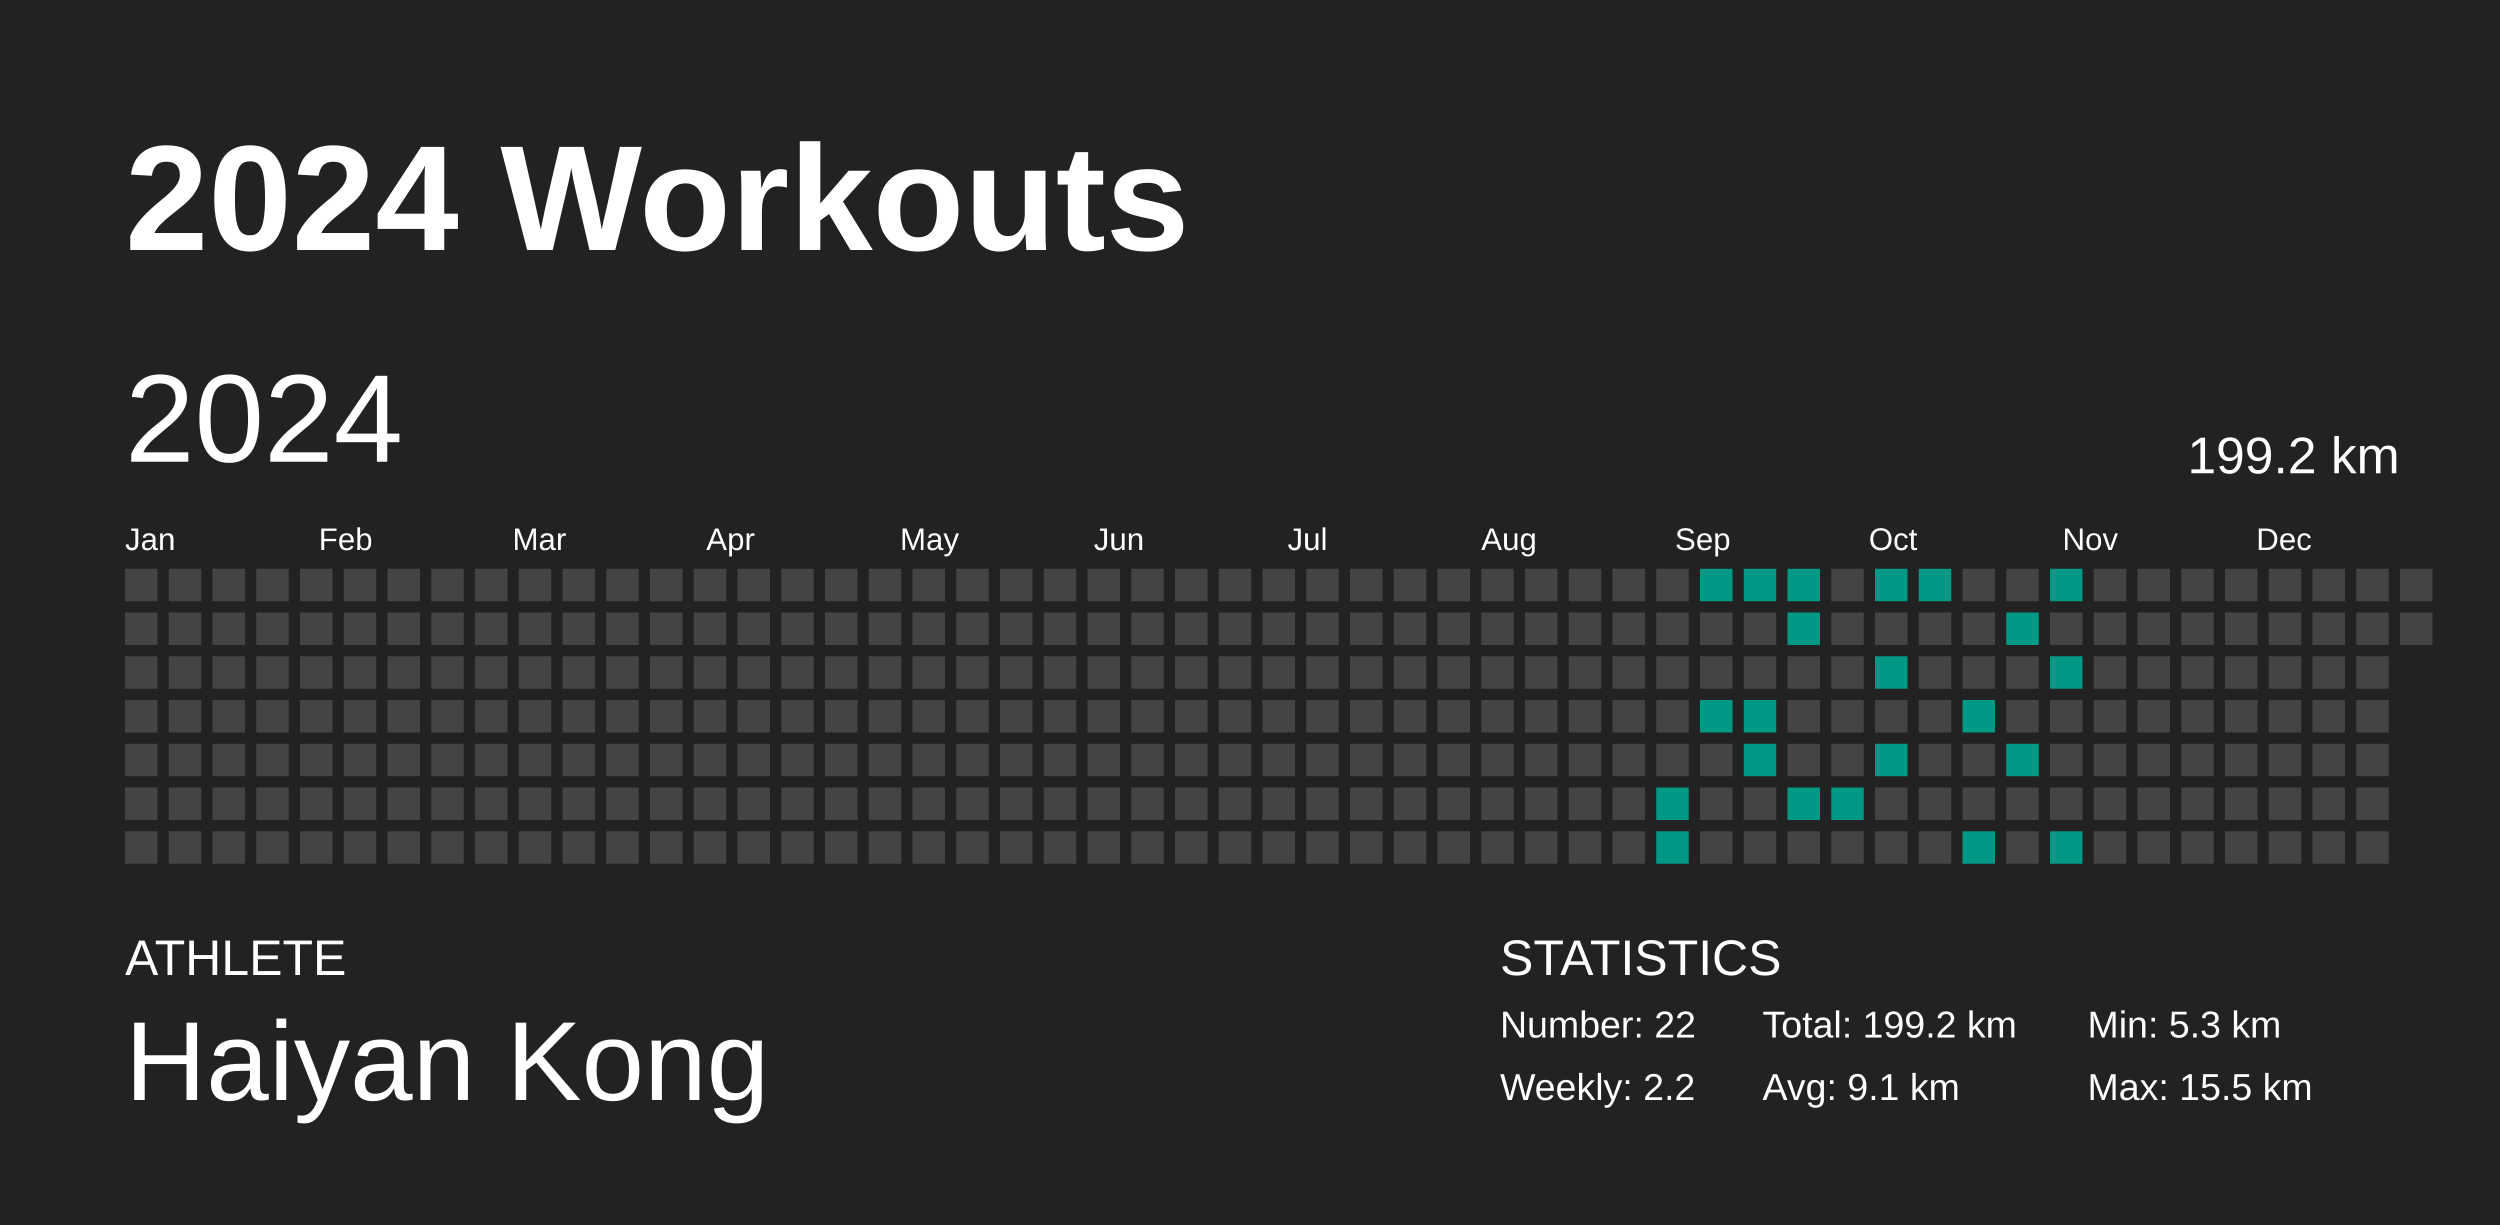
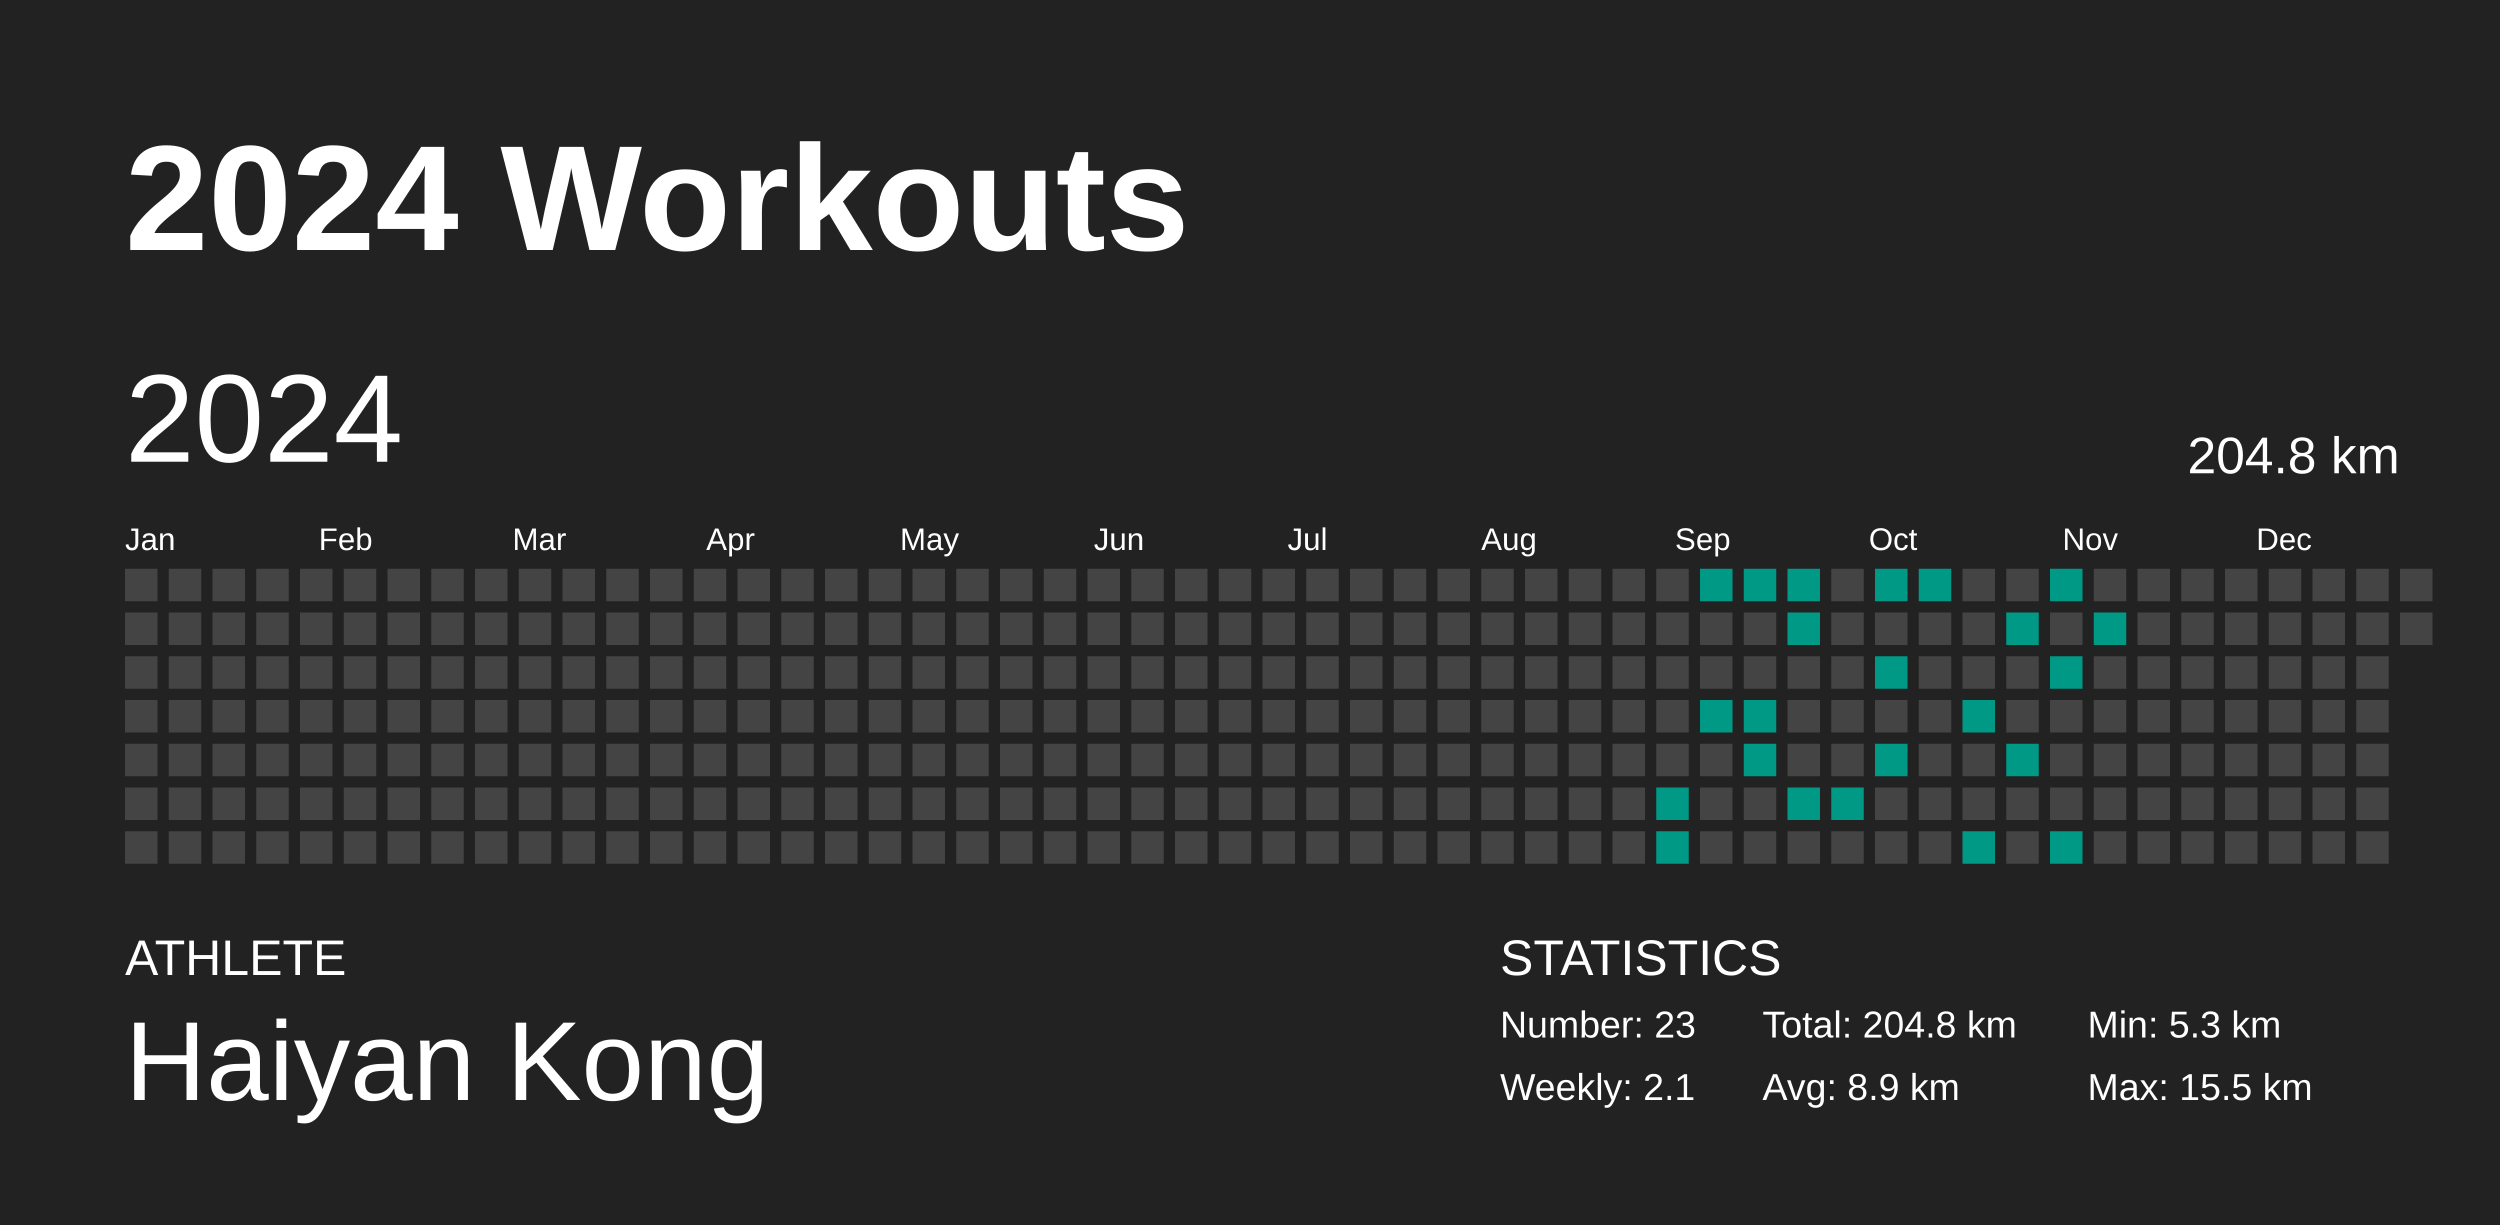
<svg xmlns="http://www.w3.org/2000/svg" baseProfile="full" height="98mm" version="1.1" viewBox="0,0,200,98" width="200mm">
  <defs />
  <rect fill="#222222" height="98" width="200" x="0" y="0" />
  <text fill="#FFFFFF" style="font-size:12px; font-family:Arial; font-weight:bold;" x="10" y="20">2024 Workouts</text>
  <text fill="#FFFFFF" style="font-size:4px; font-family:Arial" x="10" y="78">ATHLETE</text>
  <text fill="#FFFFFF" style="font-size:9px; font-family:Arial" x="10" y="88">Haiyan Kong</text>
  <text fill="#FFFFFF" style="font-size:4px; font-family:Arial" x="120" y="78">STATISTICS</text>
-   <text fill="#FFFFFF" style="font-size:3px; font-family:Arial" x="120" y="83">Number: 22</text>
-   <text fill="#FFFFFF" style="font-size:3px; font-family:Arial" x="120" y="88">Weekly: 2.2</text>
-   <text fill="#FFFFFF" style="font-size:3px; font-family:Arial" x="141" y="83">Total: 199.2 km</text>
-   <text fill="#FFFFFF" style="font-size:3px; font-family:Arial" x="141" y="88">Avg: 9.1 km</text>
+   <text fill="#FFFFFF" style="font-size:3px; font-family:Arial" x="120" y="83">Number: 23</text>
+   <text fill="#FFFFFF" style="font-size:3px; font-family:Arial" x="120" y="88">Weekly: 2.1</text>
+   <text fill="#FFFFFF" style="font-size:3px; font-family:Arial" x="141" y="83">Total: 204.8 km</text>
+   <text fill="#FFFFFF" style="font-size:3px; font-family:Arial" x="141" y="88">Avg: 8.9 km</text>
  <text fill="#FFFFFF" style="font-size:3px; font-family:Arial" x="167" y="83">Min: 5.3 km</text>
  <text fill="#FFFFFF" style="font-size:3px; font-family:Arial" x="167" y="88">Max: 15.5 km</text>
  <text dominant-baseline="hanging" fill="#FFFFFF" style="font-size:10.0px; font-family:Arial;" x="10" y="30">2024</text>
-   <text dominant-baseline="hanging" fill="#FFFFFF" style="font-size:4.125px; font-family:Arial;" x="175" y="35">199.2 km</text>
+   <text dominant-baseline="hanging" fill="#FFFFFF" style="font-size:4.125px; font-family:Arial;" x="175" y="35">204.8 km</text>
  <text fill="#FFFFFF" style="font-size:2.5px; font-family:Arial" x="10.0" y="44">Jan</text>
  <text fill="#FFFFFF" style="font-size:2.5px; font-family:Arial" x="25.5" y="44">Feb</text>
  <text fill="#FFFFFF" style="font-size:2.5px; font-family:Arial" x="41.0" y="44">Mar</text>
  <text fill="#FFFFFF" style="font-size:2.5px; font-family:Arial" x="56.5" y="44">Apr</text>
  <text fill="#FFFFFF" style="font-size:2.5px; font-family:Arial" x="72.0" y="44">May</text>
  <text fill="#FFFFFF" style="font-size:2.5px; font-family:Arial" x="87.5" y="44">Jun</text>
  <text fill="#FFFFFF" style="font-size:2.5px; font-family:Arial" x="103.0" y="44">Jul</text>
  <text fill="#FFFFFF" style="font-size:2.5px; font-family:Arial" x="118.5" y="44">Aug</text>
  <text fill="#FFFFFF" style="font-size:2.5px; font-family:Arial" x="134.0" y="44">Sep</text>
  <text fill="#FFFFFF" style="font-size:2.5px; font-family:Arial" x="149.5" y="44">Oct</text>
  <text fill="#FFFFFF" style="font-size:2.5px; font-family:Arial" x="165.0" y="44">Nov</text>
  <text fill="#FFFFFF" style="font-size:2.5px; font-family:Arial" x="180.5" y="44">Dec</text>
  <rect fill="#444444" height="2.6" width="2.6" x="10.0" y="45.5" />
  <rect fill="#444444" height="2.6" width="2.6" x="10.0" y="49.0" />
  <rect fill="#444444" height="2.6" width="2.6" x="10.0" y="52.5" />
  <rect fill="#444444" height="2.6" width="2.6" x="10.0" y="56.0" />
  <rect fill="#444444" height="2.6" width="2.6" x="10.0" y="59.5" />
  <rect fill="#444444" height="2.6" width="2.6" x="10.0" y="63.0" />
  <rect fill="#444444" height="2.6" width="2.6" x="10.0" y="66.5" />
  <rect fill="#444444" height="2.6" width="2.6" x="13.5" y="45.5" />
  <rect fill="#444444" height="2.6" width="2.6" x="13.5" y="49.0" />
  <rect fill="#444444" height="2.6" width="2.6" x="13.5" y="52.5" />
  <rect fill="#444444" height="2.6" width="2.6" x="13.5" y="56.0" />
  <rect fill="#444444" height="2.6" width="2.6" x="13.5" y="59.5" />
  <rect fill="#444444" height="2.6" width="2.6" x="13.5" y="63.0" />
  <rect fill="#444444" height="2.6" width="2.6" x="13.5" y="66.5" />
  <rect fill="#444444" height="2.6" width="2.6" x="17.0" y="45.5" />
  <rect fill="#444444" height="2.6" width="2.6" x="17.0" y="49.0" />
  <rect fill="#444444" height="2.6" width="2.6" x="17.0" y="52.5" />
  <rect fill="#444444" height="2.6" width="2.6" x="17.0" y="56.0" />
  <rect fill="#444444" height="2.6" width="2.6" x="17.0" y="59.5" />
  <rect fill="#444444" height="2.6" width="2.6" x="17.0" y="63.0" />
  <rect fill="#444444" height="2.6" width="2.6" x="17.0" y="66.5" />
  <rect fill="#444444" height="2.6" width="2.6" x="20.5" y="45.5" />
  <rect fill="#444444" height="2.6" width="2.6" x="20.5" y="49.0" />
  <rect fill="#444444" height="2.6" width="2.6" x="20.5" y="52.5" />
  <rect fill="#444444" height="2.6" width="2.6" x="20.5" y="56.0" />
  <rect fill="#444444" height="2.6" width="2.6" x="20.5" y="59.5" />
  <rect fill="#444444" height="2.6" width="2.6" x="20.5" y="63.0" />
  <rect fill="#444444" height="2.6" width="2.6" x="20.5" y="66.5" />
  <rect fill="#444444" height="2.6" width="2.6" x="24.0" y="45.5" />
  <rect fill="#444444" height="2.6" width="2.6" x="24.0" y="49.0" />
  <rect fill="#444444" height="2.6" width="2.6" x="24.0" y="52.5" />
  <rect fill="#444444" height="2.6" width="2.6" x="24.0" y="56.0" />
  <rect fill="#444444" height="2.6" width="2.6" x="24.0" y="59.5" />
  <rect fill="#444444" height="2.6" width="2.6" x="24.0" y="63.0" />
  <rect fill="#444444" height="2.6" width="2.6" x="24.0" y="66.5" />
  <rect fill="#444444" height="2.6" width="2.6" x="27.5" y="45.5" />
  <rect fill="#444444" height="2.6" width="2.6" x="27.5" y="49.0" />
  <rect fill="#444444" height="2.6" width="2.6" x="27.5" y="52.5" />
  <rect fill="#444444" height="2.6" width="2.6" x="27.5" y="56.0" />
  <rect fill="#444444" height="2.6" width="2.6" x="27.5" y="59.5" />
  <rect fill="#444444" height="2.6" width="2.6" x="27.5" y="63.0" />
  <rect fill="#444444" height="2.6" width="2.6" x="27.5" y="66.5" />
  <rect fill="#444444" height="2.6" width="2.6" x="31.0" y="45.5" />
  <rect fill="#444444" height="2.6" width="2.6" x="31.0" y="49.0" />
  <rect fill="#444444" height="2.6" width="2.6" x="31.0" y="52.5" />
  <rect fill="#444444" height="2.6" width="2.6" x="31.0" y="56.0" />
  <rect fill="#444444" height="2.6" width="2.6" x="31.0" y="59.5" />
  <rect fill="#444444" height="2.6" width="2.6" x="31.0" y="63.0" />
  <rect fill="#444444" height="2.6" width="2.6" x="31.0" y="66.5" />
  <rect fill="#444444" height="2.6" width="2.6" x="34.5" y="45.5" />
  <rect fill="#444444" height="2.6" width="2.6" x="34.5" y="49.0" />
  <rect fill="#444444" height="2.6" width="2.6" x="34.5" y="52.5" />
  <rect fill="#444444" height="2.6" width="2.6" x="34.5" y="56.0" />
  <rect fill="#444444" height="2.6" width="2.6" x="34.5" y="59.5" />
  <rect fill="#444444" height="2.6" width="2.6" x="34.5" y="63.0" />
  <rect fill="#444444" height="2.6" width="2.6" x="34.5" y="66.5" />
  <rect fill="#444444" height="2.6" width="2.6" x="38.0" y="45.5" />
  <rect fill="#444444" height="2.6" width="2.6" x="38.0" y="49.0" />
  <rect fill="#444444" height="2.6" width="2.6" x="38.0" y="52.5" />
  <rect fill="#444444" height="2.6" width="2.6" x="38.0" y="56.0" />
  <rect fill="#444444" height="2.6" width="2.6" x="38.0" y="59.5" />
  <rect fill="#444444" height="2.6" width="2.6" x="38.0" y="63.0" />
  <rect fill="#444444" height="2.6" width="2.6" x="38.0" y="66.5" />
  <rect fill="#444444" height="2.6" width="2.6" x="41.5" y="45.5" />
  <rect fill="#444444" height="2.6" width="2.6" x="41.5" y="49.0" />
  <rect fill="#444444" height="2.6" width="2.6" x="41.5" y="52.5" />
  <rect fill="#444444" height="2.6" width="2.6" x="41.5" y="56.0" />
  <rect fill="#444444" height="2.6" width="2.6" x="41.5" y="59.5" />
  <rect fill="#444444" height="2.6" width="2.6" x="41.5" y="63.0" />
  <rect fill="#444444" height="2.6" width="2.6" x="41.5" y="66.5" />
  <rect fill="#444444" height="2.6" width="2.6" x="45.0" y="45.5" />
  <rect fill="#444444" height="2.6" width="2.6" x="45.0" y="49.0" />
  <rect fill="#444444" height="2.6" width="2.6" x="45.0" y="52.5" />
  <rect fill="#444444" height="2.6" width="2.6" x="45.0" y="56.0" />
  <rect fill="#444444" height="2.6" width="2.6" x="45.0" y="59.5" />
  <rect fill="#444444" height="2.6" width="2.6" x="45.0" y="63.0" />
  <rect fill="#444444" height="2.6" width="2.6" x="45.0" y="66.5" />
  <rect fill="#444444" height="2.6" width="2.6" x="48.5" y="45.5" />
  <rect fill="#444444" height="2.6" width="2.6" x="48.5" y="49.0" />
  <rect fill="#444444" height="2.6" width="2.6" x="48.5" y="52.5" />
  <rect fill="#444444" height="2.6" width="2.6" x="48.5" y="56.0" />
  <rect fill="#444444" height="2.6" width="2.6" x="48.5" y="59.5" />
  <rect fill="#444444" height="2.6" width="2.6" x="48.5" y="63.0" />
  <rect fill="#444444" height="2.6" width="2.6" x="48.5" y="66.5" />
  <rect fill="#444444" height="2.6" width="2.6" x="52.0" y="45.5" />
  <rect fill="#444444" height="2.6" width="2.6" x="52.0" y="49.0" />
  <rect fill="#444444" height="2.6" width="2.6" x="52.0" y="52.5" />
  <rect fill="#444444" height="2.6" width="2.6" x="52.0" y="56.0" />
  <rect fill="#444444" height="2.6" width="2.6" x="52.0" y="59.5" />
  <rect fill="#444444" height="2.6" width="2.6" x="52.0" y="63.0" />
  <rect fill="#444444" height="2.6" width="2.6" x="52.0" y="66.5" />
  <rect fill="#444444" height="2.6" width="2.6" x="55.5" y="45.5" />
  <rect fill="#444444" height="2.6" width="2.6" x="55.5" y="49.0" />
  <rect fill="#444444" height="2.6" width="2.6" x="55.5" y="52.5" />
  <rect fill="#444444" height="2.6" width="2.6" x="55.5" y="56.0" />
  <rect fill="#444444" height="2.6" width="2.6" x="55.5" y="59.5" />
  <rect fill="#444444" height="2.6" width="2.6" x="55.5" y="63.0" />
  <rect fill="#444444" height="2.6" width="2.6" x="55.5" y="66.5" />
  <rect fill="#444444" height="2.6" width="2.6" x="59.0" y="45.5" />
  <rect fill="#444444" height="2.6" width="2.6" x="59.0" y="49.0" />
  <rect fill="#444444" height="2.6" width="2.6" x="59.0" y="52.5" />
  <rect fill="#444444" height="2.6" width="2.6" x="59.0" y="56.0" />
  <rect fill="#444444" height="2.6" width="2.6" x="59.0" y="59.5" />
  <rect fill="#444444" height="2.6" width="2.6" x="59.0" y="63.0" />
  <rect fill="#444444" height="2.6" width="2.6" x="59.0" y="66.5" />
  <rect fill="#444444" height="2.6" width="2.6" x="62.5" y="45.5" />
  <rect fill="#444444" height="2.6" width="2.6" x="62.5" y="49.0" />
  <rect fill="#444444" height="2.6" width="2.6" x="62.5" y="52.5" />
  <rect fill="#444444" height="2.6" width="2.6" x="62.5" y="56.0" />
  <rect fill="#444444" height="2.6" width="2.6" x="62.5" y="59.5" />
  <rect fill="#444444" height="2.6" width="2.6" x="62.5" y="63.0" />
  <rect fill="#444444" height="2.6" width="2.6" x="62.5" y="66.5" />
  <rect fill="#444444" height="2.6" width="2.6" x="66.0" y="45.5" />
  <rect fill="#444444" height="2.6" width="2.6" x="66.0" y="49.0" />
  <rect fill="#444444" height="2.6" width="2.6" x="66.0" y="52.5" />
  <rect fill="#444444" height="2.6" width="2.6" x="66.0" y="56.0" />
  <rect fill="#444444" height="2.6" width="2.6" x="66.0" y="59.5" />
  <rect fill="#444444" height="2.6" width="2.6" x="66.0" y="63.0" />
  <rect fill="#444444" height="2.6" width="2.6" x="66.0" y="66.5" />
  <rect fill="#444444" height="2.6" width="2.6" x="69.5" y="45.5" />
  <rect fill="#444444" height="2.6" width="2.6" x="69.5" y="49.0" />
  <rect fill="#444444" height="2.6" width="2.6" x="69.5" y="52.5" />
  <rect fill="#444444" height="2.6" width="2.6" x="69.5" y="56.0" />
  <rect fill="#444444" height="2.6" width="2.6" x="69.5" y="59.5" />
  <rect fill="#444444" height="2.6" width="2.6" x="69.5" y="63.0" />
  <rect fill="#444444" height="2.6" width="2.6" x="69.5" y="66.5" />
  <rect fill="#444444" height="2.6" width="2.6" x="73.0" y="45.5" />
  <rect fill="#444444" height="2.6" width="2.6" x="73.0" y="49.0" />
  <rect fill="#444444" height="2.6" width="2.6" x="73.0" y="52.5" />
  <rect fill="#444444" height="2.6" width="2.6" x="73.0" y="56.0" />
  <rect fill="#444444" height="2.6" width="2.6" x="73.0" y="59.5" />
  <rect fill="#444444" height="2.6" width="2.6" x="73.0" y="63.0" />
  <rect fill="#444444" height="2.6" width="2.6" x="73.0" y="66.5" />
  <rect fill="#444444" height="2.6" width="2.6" x="76.5" y="45.5" />
  <rect fill="#444444" height="2.6" width="2.6" x="76.5" y="49.0" />
  <rect fill="#444444" height="2.6" width="2.6" x="76.5" y="52.5" />
  <rect fill="#444444" height="2.6" width="2.6" x="76.5" y="56.0" />
  <rect fill="#444444" height="2.6" width="2.6" x="76.5" y="59.5" />
  <rect fill="#444444" height="2.6" width="2.6" x="76.5" y="63.0" />
  <rect fill="#444444" height="2.6" width="2.6" x="76.5" y="66.5" />
  <rect fill="#444444" height="2.6" width="2.6" x="80.0" y="45.5" />
  <rect fill="#444444" height="2.6" width="2.6" x="80.0" y="49.0" />
  <rect fill="#444444" height="2.6" width="2.6" x="80.0" y="52.5" />
  <rect fill="#444444" height="2.6" width="2.6" x="80.0" y="56.0" />
  <rect fill="#444444" height="2.6" width="2.6" x="80.0" y="59.5" />
  <rect fill="#444444" height="2.6" width="2.6" x="80.0" y="63.0" />
  <rect fill="#444444" height="2.6" width="2.6" x="80.0" y="66.5" />
  <rect fill="#444444" height="2.6" width="2.6" x="83.5" y="45.5" />
  <rect fill="#444444" height="2.6" width="2.6" x="83.5" y="49.0" />
  <rect fill="#444444" height="2.6" width="2.6" x="83.5" y="52.5" />
  <rect fill="#444444" height="2.6" width="2.6" x="83.5" y="56.0" />
  <rect fill="#444444" height="2.6" width="2.6" x="83.5" y="59.5" />
  <rect fill="#444444" height="2.6" width="2.6" x="83.5" y="63.0" />
  <rect fill="#444444" height="2.6" width="2.6" x="83.5" y="66.5" />
  <rect fill="#444444" height="2.6" width="2.6" x="87.0" y="45.5" />
  <rect fill="#444444" height="2.6" width="2.6" x="87.0" y="49.0" />
  <rect fill="#444444" height="2.6" width="2.6" x="87.0" y="52.5" />
  <rect fill="#444444" height="2.6" width="2.6" x="87.0" y="56.0" />
  <rect fill="#444444" height="2.6" width="2.6" x="87.0" y="59.5" />
  <rect fill="#444444" height="2.6" width="2.6" x="87.0" y="63.0" />
  <rect fill="#444444" height="2.6" width="2.6" x="87.0" y="66.5" />
  <rect fill="#444444" height="2.6" width="2.6" x="90.5" y="45.5" />
  <rect fill="#444444" height="2.6" width="2.6" x="90.5" y="49.0" />
  <rect fill="#444444" height="2.6" width="2.6" x="90.5" y="52.5" />
  <rect fill="#444444" height="2.6" width="2.6" x="90.5" y="56.0" />
  <rect fill="#444444" height="2.6" width="2.6" x="90.5" y="59.5" />
  <rect fill="#444444" height="2.6" width="2.6" x="90.5" y="63.0" />
  <rect fill="#444444" height="2.6" width="2.6" x="90.5" y="66.5" />
  <rect fill="#444444" height="2.6" width="2.6" x="94.0" y="45.5" />
  <rect fill="#444444" height="2.6" width="2.6" x="94.0" y="49.0" />
  <rect fill="#444444" height="2.6" width="2.6" x="94.0" y="52.5" />
  <rect fill="#444444" height="2.6" width="2.6" x="94.0" y="56.0" />
  <rect fill="#444444" height="2.6" width="2.6" x="94.0" y="59.5" />
  <rect fill="#444444" height="2.6" width="2.6" x="94.0" y="63.0" />
  <rect fill="#444444" height="2.6" width="2.6" x="94.0" y="66.5" />
  <rect fill="#444444" height="2.6" width="2.6" x="97.5" y="45.5" />
  <rect fill="#444444" height="2.6" width="2.6" x="97.5" y="49.0" />
  <rect fill="#444444" height="2.6" width="2.6" x="97.5" y="52.5" />
  <rect fill="#444444" height="2.6" width="2.6" x="97.5" y="56.0" />
  <rect fill="#444444" height="2.6" width="2.6" x="97.5" y="59.5" />
  <rect fill="#444444" height="2.6" width="2.6" x="97.5" y="63.0" />
  <rect fill="#444444" height="2.6" width="2.6" x="97.5" y="66.5" />
  <rect fill="#444444" height="2.6" width="2.6" x="101.0" y="45.5" />
  <rect fill="#444444" height="2.6" width="2.6" x="101.0" y="49.0" />
  <rect fill="#444444" height="2.6" width="2.6" x="101.0" y="52.5" />
  <rect fill="#444444" height="2.6" width="2.6" x="101.0" y="56.0" />
  <rect fill="#444444" height="2.6" width="2.6" x="101.0" y="59.5" />
  <rect fill="#444444" height="2.6" width="2.6" x="101.0" y="63.0" />
  <rect fill="#444444" height="2.6" width="2.6" x="101.0" y="66.5" />
  <rect fill="#444444" height="2.6" width="2.6" x="104.5" y="45.5" />
  <rect fill="#444444" height="2.6" width="2.6" x="104.5" y="49.0" />
  <rect fill="#444444" height="2.6" width="2.6" x="104.5" y="52.5" />
  <rect fill="#444444" height="2.6" width="2.6" x="104.5" y="56.0" />
  <rect fill="#444444" height="2.6" width="2.6" x="104.5" y="59.5" />
  <rect fill="#444444" height="2.6" width="2.6" x="104.5" y="63.0" />
  <rect fill="#444444" height="2.6" width="2.6" x="104.5" y="66.5" />
  <rect fill="#444444" height="2.6" width="2.6" x="108.0" y="45.5" />
  <rect fill="#444444" height="2.6" width="2.6" x="108.0" y="49.0" />
  <rect fill="#444444" height="2.6" width="2.6" x="108.0" y="52.5" />
  <rect fill="#444444" height="2.6" width="2.6" x="108.0" y="56.0" />
  <rect fill="#444444" height="2.6" width="2.6" x="108.0" y="59.5" />
  <rect fill="#444444" height="2.6" width="2.6" x="108.0" y="63.0" />
  <rect fill="#444444" height="2.6" width="2.6" x="108.0" y="66.5" />
  <rect fill="#444444" height="2.6" width="2.6" x="111.5" y="45.5" />
  <rect fill="#444444" height="2.6" width="2.6" x="111.5" y="49.0" />
  <rect fill="#444444" height="2.6" width="2.6" x="111.5" y="52.5" />
  <rect fill="#444444" height="2.6" width="2.6" x="111.5" y="56.0" />
  <rect fill="#444444" height="2.6" width="2.6" x="111.5" y="59.5" />
  <rect fill="#444444" height="2.6" width="2.6" x="111.5" y="63.0" />
  <rect fill="#444444" height="2.6" width="2.6" x="111.5" y="66.5" />
  <rect fill="#444444" height="2.6" width="2.6" x="115.0" y="45.5" />
  <rect fill="#444444" height="2.6" width="2.6" x="115.0" y="49.0" />
  <rect fill="#444444" height="2.6" width="2.6" x="115.0" y="52.5" />
  <rect fill="#444444" height="2.6" width="2.6" x="115.0" y="56.0" />
  <rect fill="#444444" height="2.6" width="2.6" x="115.0" y="59.5" />
  <rect fill="#444444" height="2.6" width="2.6" x="115.0" y="63.0" />
  <rect fill="#444444" height="2.6" width="2.6" x="115.0" y="66.5" />
  <rect fill="#444444" height="2.6" width="2.6" x="118.5" y="45.5" />
  <rect fill="#444444" height="2.6" width="2.6" x="118.5" y="49.0" />
  <rect fill="#444444" height="2.6" width="2.6" x="118.5" y="52.5" />
  <rect fill="#444444" height="2.6" width="2.6" x="118.5" y="56.0" />
  <rect fill="#444444" height="2.6" width="2.6" x="118.5" y="59.5" />
  <rect fill="#444444" height="2.6" width="2.6" x="118.5" y="63.0" />
  <rect fill="#444444" height="2.6" width="2.6" x="118.5" y="66.5" />
  <rect fill="#444444" height="2.6" width="2.6" x="122.0" y="45.5" />
  <rect fill="#444444" height="2.6" width="2.6" x="122.0" y="49.0" />
  <rect fill="#444444" height="2.6" width="2.6" x="122.0" y="52.5" />
  <rect fill="#444444" height="2.6" width="2.6" x="122.0" y="56.0" />
  <rect fill="#444444" height="2.6" width="2.6" x="122.0" y="59.5" />
  <rect fill="#444444" height="2.6" width="2.6" x="122.0" y="63.0" />
  <rect fill="#444444" height="2.6" width="2.6" x="122.0" y="66.5" />
  <rect fill="#444444" height="2.6" width="2.6" x="125.5" y="45.5" />
  <rect fill="#444444" height="2.6" width="2.6" x="125.5" y="49.0" />
  <rect fill="#444444" height="2.6" width="2.6" x="125.5" y="52.5" />
  <rect fill="#444444" height="2.6" width="2.6" x="125.5" y="56.0" />
  <rect fill="#444444" height="2.6" width="2.6" x="125.5" y="59.5" />
  <rect fill="#444444" height="2.6" width="2.6" x="125.5" y="63.0" />
  <rect fill="#444444" height="2.6" width="2.6" x="125.5" y="66.5" />
  <rect fill="#444444" height="2.6" width="2.6" x="129.0" y="45.5" />
  <rect fill="#444444" height="2.6" width="2.6" x="129.0" y="49.0" />
  <rect fill="#444444" height="2.6" width="2.6" x="129.0" y="52.5" />
  <rect fill="#444444" height="2.6" width="2.6" x="129.0" y="56.0" />
  <rect fill="#444444" height="2.6" width="2.6" x="129.0" y="59.5" />
  <rect fill="#444444" height="2.6" width="2.6" x="129.0" y="63.0" />
  <rect fill="#444444" height="2.6" width="2.6" x="129.0" y="66.5" />
  <rect fill="#444444" height="2.6" width="2.6" x="132.5" y="45.5" />
  <rect fill="#444444" height="2.6" width="2.6" x="132.5" y="49.0" />
  <rect fill="#444444" height="2.6" width="2.6" x="132.5" y="52.5" />
  <rect fill="#444444" height="2.6" width="2.6" x="132.5" y="56.0" />
  <rect fill="#444444" height="2.6" width="2.6" x="132.5" y="59.5" />
  <rect fill="#009986" height="2.6" width="2.6" x="132.5" y="63.0" />
  <rect fill="#009986" height="2.6" width="2.6" x="132.5" y="66.5" />
  <rect fill="#009986" height="2.6" width="2.6" x="136.0" y="45.5" />
  <rect fill="#444444" height="2.6" width="2.6" x="136.0" y="49.0" />
  <rect fill="#444444" height="2.6" width="2.6" x="136.0" y="52.5" />
  <rect fill="#009986" height="2.6" width="2.6" x="136.0" y="56.0" />
  <rect fill="#444444" height="2.6" width="2.6" x="136.0" y="59.5" />
  <rect fill="#444444" height="2.6" width="2.6" x="136.0" y="63.0" />
  <rect fill="#444444" height="2.6" width="2.6" x="136.0" y="66.5" />
  <rect fill="#009986" height="2.6" width="2.6" x="139.5" y="45.5" />
  <rect fill="#444444" height="2.6" width="2.6" x="139.5" y="49.0" />
  <rect fill="#444444" height="2.6" width="2.6" x="139.5" y="52.5" />
  <rect fill="#009986" height="2.6" width="2.6" x="139.5" y="56.0" />
  <rect fill="#009986" height="2.6" width="2.6" x="139.5" y="59.5" />
  <rect fill="#444444" height="2.6" width="2.6" x="139.5" y="63.0" />
  <rect fill="#444444" height="2.6" width="2.6" x="139.5" y="66.5" />
  <rect fill="#009986" height="2.6" width="2.6" x="143.0" y="45.5" />
  <rect fill="#009986" height="2.6" width="2.6" x="143.0" y="49.0" />
  <rect fill="#444444" height="2.6" width="2.6" x="143.0" y="52.5" />
  <rect fill="#444444" height="2.6" width="2.6" x="143.0" y="56.0" />
  <rect fill="#444444" height="2.6" width="2.6" x="143.0" y="59.5" />
  <rect fill="#009986" height="2.6" width="2.6" x="143.0" y="63.0" />
  <rect fill="#444444" height="2.6" width="2.6" x="143.0" y="66.5" />
  <rect fill="#444444" height="2.6" width="2.6" x="146.5" y="45.5" />
  <rect fill="#444444" height="2.6" width="2.6" x="146.5" y="49.0" />
  <rect fill="#444444" height="2.6" width="2.6" x="146.5" y="52.5" />
  <rect fill="#444444" height="2.6" width="2.6" x="146.5" y="56.0" />
  <rect fill="#444444" height="2.6" width="2.6" x="146.5" y="59.5" />
  <rect fill="#009986" height="2.6" width="2.6" x="146.5" y="63.0" />
  <rect fill="#444444" height="2.6" width="2.6" x="146.5" y="66.5" />
  <rect fill="#009986" height="2.6" width="2.6" x="150.0" y="45.5" />
  <rect fill="#444444" height="2.6" width="2.6" x="150.0" y="49.0" />
  <rect fill="#009986" height="2.6" width="2.6" x="150.0" y="52.5" />
  <rect fill="#444444" height="2.6" width="2.6" x="150.0" y="56.0" />
  <rect fill="#009986" height="2.6" width="2.6" x="150.0" y="59.5" />
  <rect fill="#444444" height="2.6" width="2.6" x="150.0" y="63.0" />
  <rect fill="#444444" height="2.6" width="2.6" x="150.0" y="66.5" />
  <rect fill="#009986" height="2.6" width="2.6" x="153.5" y="45.5" />
  <rect fill="#444444" height="2.6" width="2.6" x="153.5" y="49.0" />
  <rect fill="#444444" height="2.6" width="2.6" x="153.5" y="52.5" />
  <rect fill="#444444" height="2.6" width="2.6" x="153.5" y="56.0" />
  <rect fill="#444444" height="2.6" width="2.6" x="153.5" y="59.5" />
  <rect fill="#444444" height="2.6" width="2.6" x="153.5" y="63.0" />
  <rect fill="#444444" height="2.6" width="2.6" x="153.5" y="66.5" />
  <rect fill="#444444" height="2.6" width="2.6" x="157.0" y="45.5" />
  <rect fill="#444444" height="2.6" width="2.6" x="157.0" y="49.0" />
  <rect fill="#444444" height="2.6" width="2.6" x="157.0" y="52.5" />
  <rect fill="#009986" height="2.6" width="2.6" x="157.0" y="56.0" />
  <rect fill="#444444" height="2.6" width="2.6" x="157.0" y="59.5" />
  <rect fill="#444444" height="2.6" width="2.6" x="157.0" y="63.0" />
  <rect fill="#009986" height="2.6" width="2.6" x="157.0" y="66.5" />
  <rect fill="#444444" height="2.6" width="2.6" x="160.5" y="45.5" />
  <rect fill="#009986" height="2.6" width="2.6" x="160.5" y="49.0" />
  <rect fill="#444444" height="2.6" width="2.6" x="160.5" y="52.5" />
  <rect fill="#444444" height="2.6" width="2.6" x="160.5" y="56.0" />
  <rect fill="#009986" height="2.6" width="2.6" x="160.5" y="59.5" />
  <rect fill="#444444" height="2.6" width="2.6" x="160.5" y="63.0" />
  <rect fill="#444444" height="2.6" width="2.6" x="160.5" y="66.5" />
  <rect fill="#009986" height="2.6" width="2.6" x="164.0" y="45.5" />
  <rect fill="#444444" height="2.6" width="2.6" x="164.0" y="49.0" />
  <rect fill="#009986" height="2.6" width="2.6" x="164.0" y="52.5" />
  <rect fill="#444444" height="2.6" width="2.6" x="164.0" y="56.0" />
  <rect fill="#444444" height="2.6" width="2.6" x="164.0" y="59.5" />
  <rect fill="#444444" height="2.6" width="2.6" x="164.0" y="63.0" />
  <rect fill="#009986" height="2.6" width="2.6" x="164.0" y="66.5" />
  <rect fill="#444444" height="2.6" width="2.6" x="167.5" y="45.5" />
-   <rect fill="#444444" height="2.6" width="2.6" x="167.5" y="49.0" />
+   <rect fill="#009986" height="2.6" width="2.6" x="167.5" y="49.0" />
  <rect fill="#444444" height="2.6" width="2.6" x="167.5" y="52.5" />
  <rect fill="#444444" height="2.6" width="2.6" x="167.5" y="56.0" />
  <rect fill="#444444" height="2.6" width="2.6" x="167.5" y="59.5" />
  <rect fill="#444444" height="2.6" width="2.6" x="167.5" y="63.0" />
  <rect fill="#444444" height="2.6" width="2.6" x="167.5" y="66.5" />
  <rect fill="#444444" height="2.6" width="2.6" x="171.0" y="45.5" />
  <rect fill="#444444" height="2.6" width="2.6" x="171.0" y="49.0" />
  <rect fill="#444444" height="2.6" width="2.6" x="171.0" y="52.5" />
  <rect fill="#444444" height="2.6" width="2.6" x="171.0" y="56.0" />
  <rect fill="#444444" height="2.6" width="2.6" x="171.0" y="59.5" />
  <rect fill="#444444" height="2.6" width="2.6" x="171.0" y="63.0" />
  <rect fill="#444444" height="2.6" width="2.6" x="171.0" y="66.5" />
  <rect fill="#444444" height="2.6" width="2.6" x="174.5" y="45.5" />
  <rect fill="#444444" height="2.6" width="2.6" x="174.5" y="49.0" />
  <rect fill="#444444" height="2.6" width="2.6" x="174.5" y="52.5" />
  <rect fill="#444444" height="2.6" width="2.6" x="174.5" y="56.0" />
  <rect fill="#444444" height="2.6" width="2.6" x="174.5" y="59.5" />
  <rect fill="#444444" height="2.6" width="2.6" x="174.5" y="63.0" />
  <rect fill="#444444" height="2.6" width="2.6" x="174.5" y="66.5" />
  <rect fill="#444444" height="2.6" width="2.6" x="178.0" y="45.5" />
  <rect fill="#444444" height="2.6" width="2.6" x="178.0" y="49.0" />
  <rect fill="#444444" height="2.6" width="2.6" x="178.0" y="52.5" />
  <rect fill="#444444" height="2.6" width="2.6" x="178.0" y="56.0" />
  <rect fill="#444444" height="2.6" width="2.6" x="178.0" y="59.5" />
  <rect fill="#444444" height="2.6" width="2.6" x="178.0" y="63.0" />
  <rect fill="#444444" height="2.6" width="2.6" x="178.0" y="66.5" />
  <rect fill="#444444" height="2.6" width="2.6" x="181.5" y="45.5" />
  <rect fill="#444444" height="2.6" width="2.6" x="181.5" y="49.0" />
  <rect fill="#444444" height="2.6" width="2.6" x="181.5" y="52.5" />
  <rect fill="#444444" height="2.6" width="2.6" x="181.5" y="56.0" />
  <rect fill="#444444" height="2.6" width="2.6" x="181.5" y="59.5" />
  <rect fill="#444444" height="2.6" width="2.6" x="181.5" y="63.0" />
  <rect fill="#444444" height="2.6" width="2.6" x="181.5" y="66.5" />
  <rect fill="#444444" height="2.6" width="2.6" x="185.0" y="45.5" />
  <rect fill="#444444" height="2.6" width="2.6" x="185.0" y="49.0" />
  <rect fill="#444444" height="2.6" width="2.6" x="185.0" y="52.5" />
  <rect fill="#444444" height="2.6" width="2.6" x="185.0" y="56.0" />
  <rect fill="#444444" height="2.6" width="2.6" x="185.0" y="59.5" />
  <rect fill="#444444" height="2.6" width="2.6" x="185.0" y="63.0" />
  <rect fill="#444444" height="2.6" width="2.6" x="185.0" y="66.5" />
  <rect fill="#444444" height="2.6" width="2.6" x="188.5" y="45.5" />
  <rect fill="#444444" height="2.6" width="2.6" x="188.5" y="49.0" />
  <rect fill="#444444" height="2.6" width="2.6" x="188.5" y="52.5" />
  <rect fill="#444444" height="2.6" width="2.6" x="188.5" y="56.0" />
  <rect fill="#444444" height="2.6" width="2.6" x="188.5" y="59.5" />
  <rect fill="#444444" height="2.6" width="2.6" x="188.5" y="63.0" />
  <rect fill="#444444" height="2.6" width="2.6" x="188.5" y="66.5" />
  <rect fill="#444444" height="2.6" width="2.6" x="192.0" y="45.5" />
  <rect fill="#444444" height="2.6" width="2.6" x="192.0" y="49.0" />
</svg>
